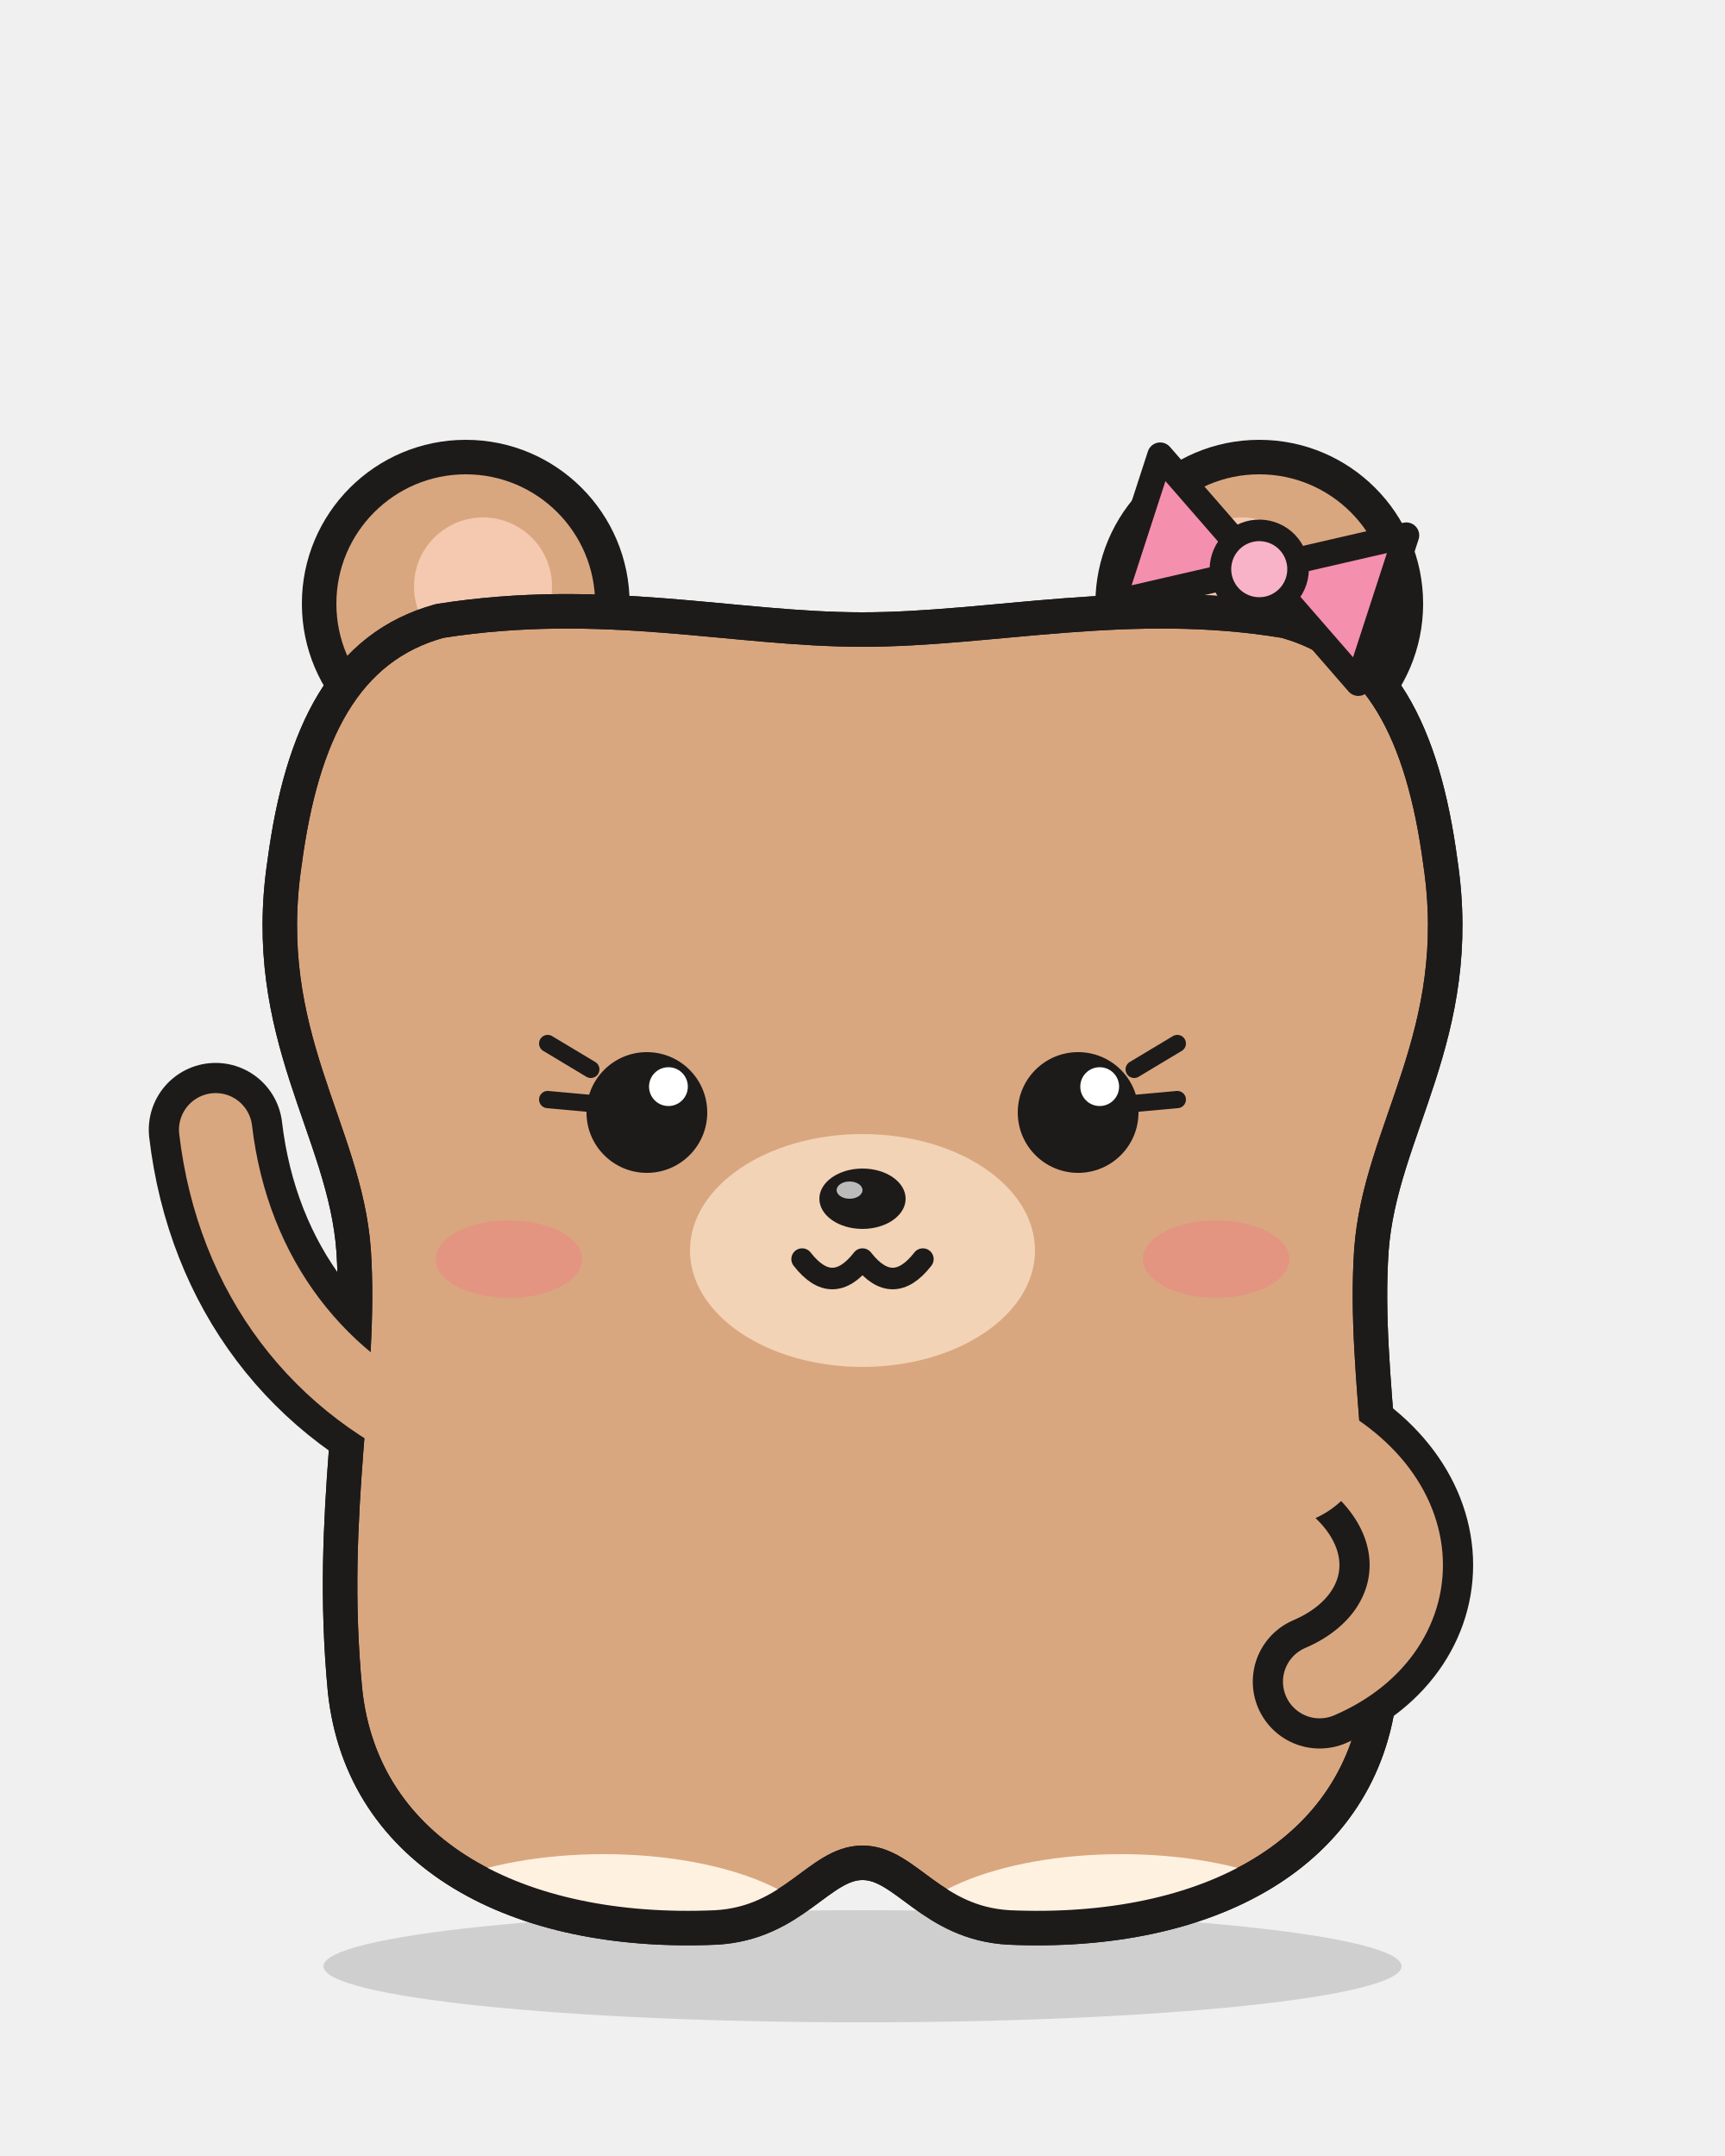
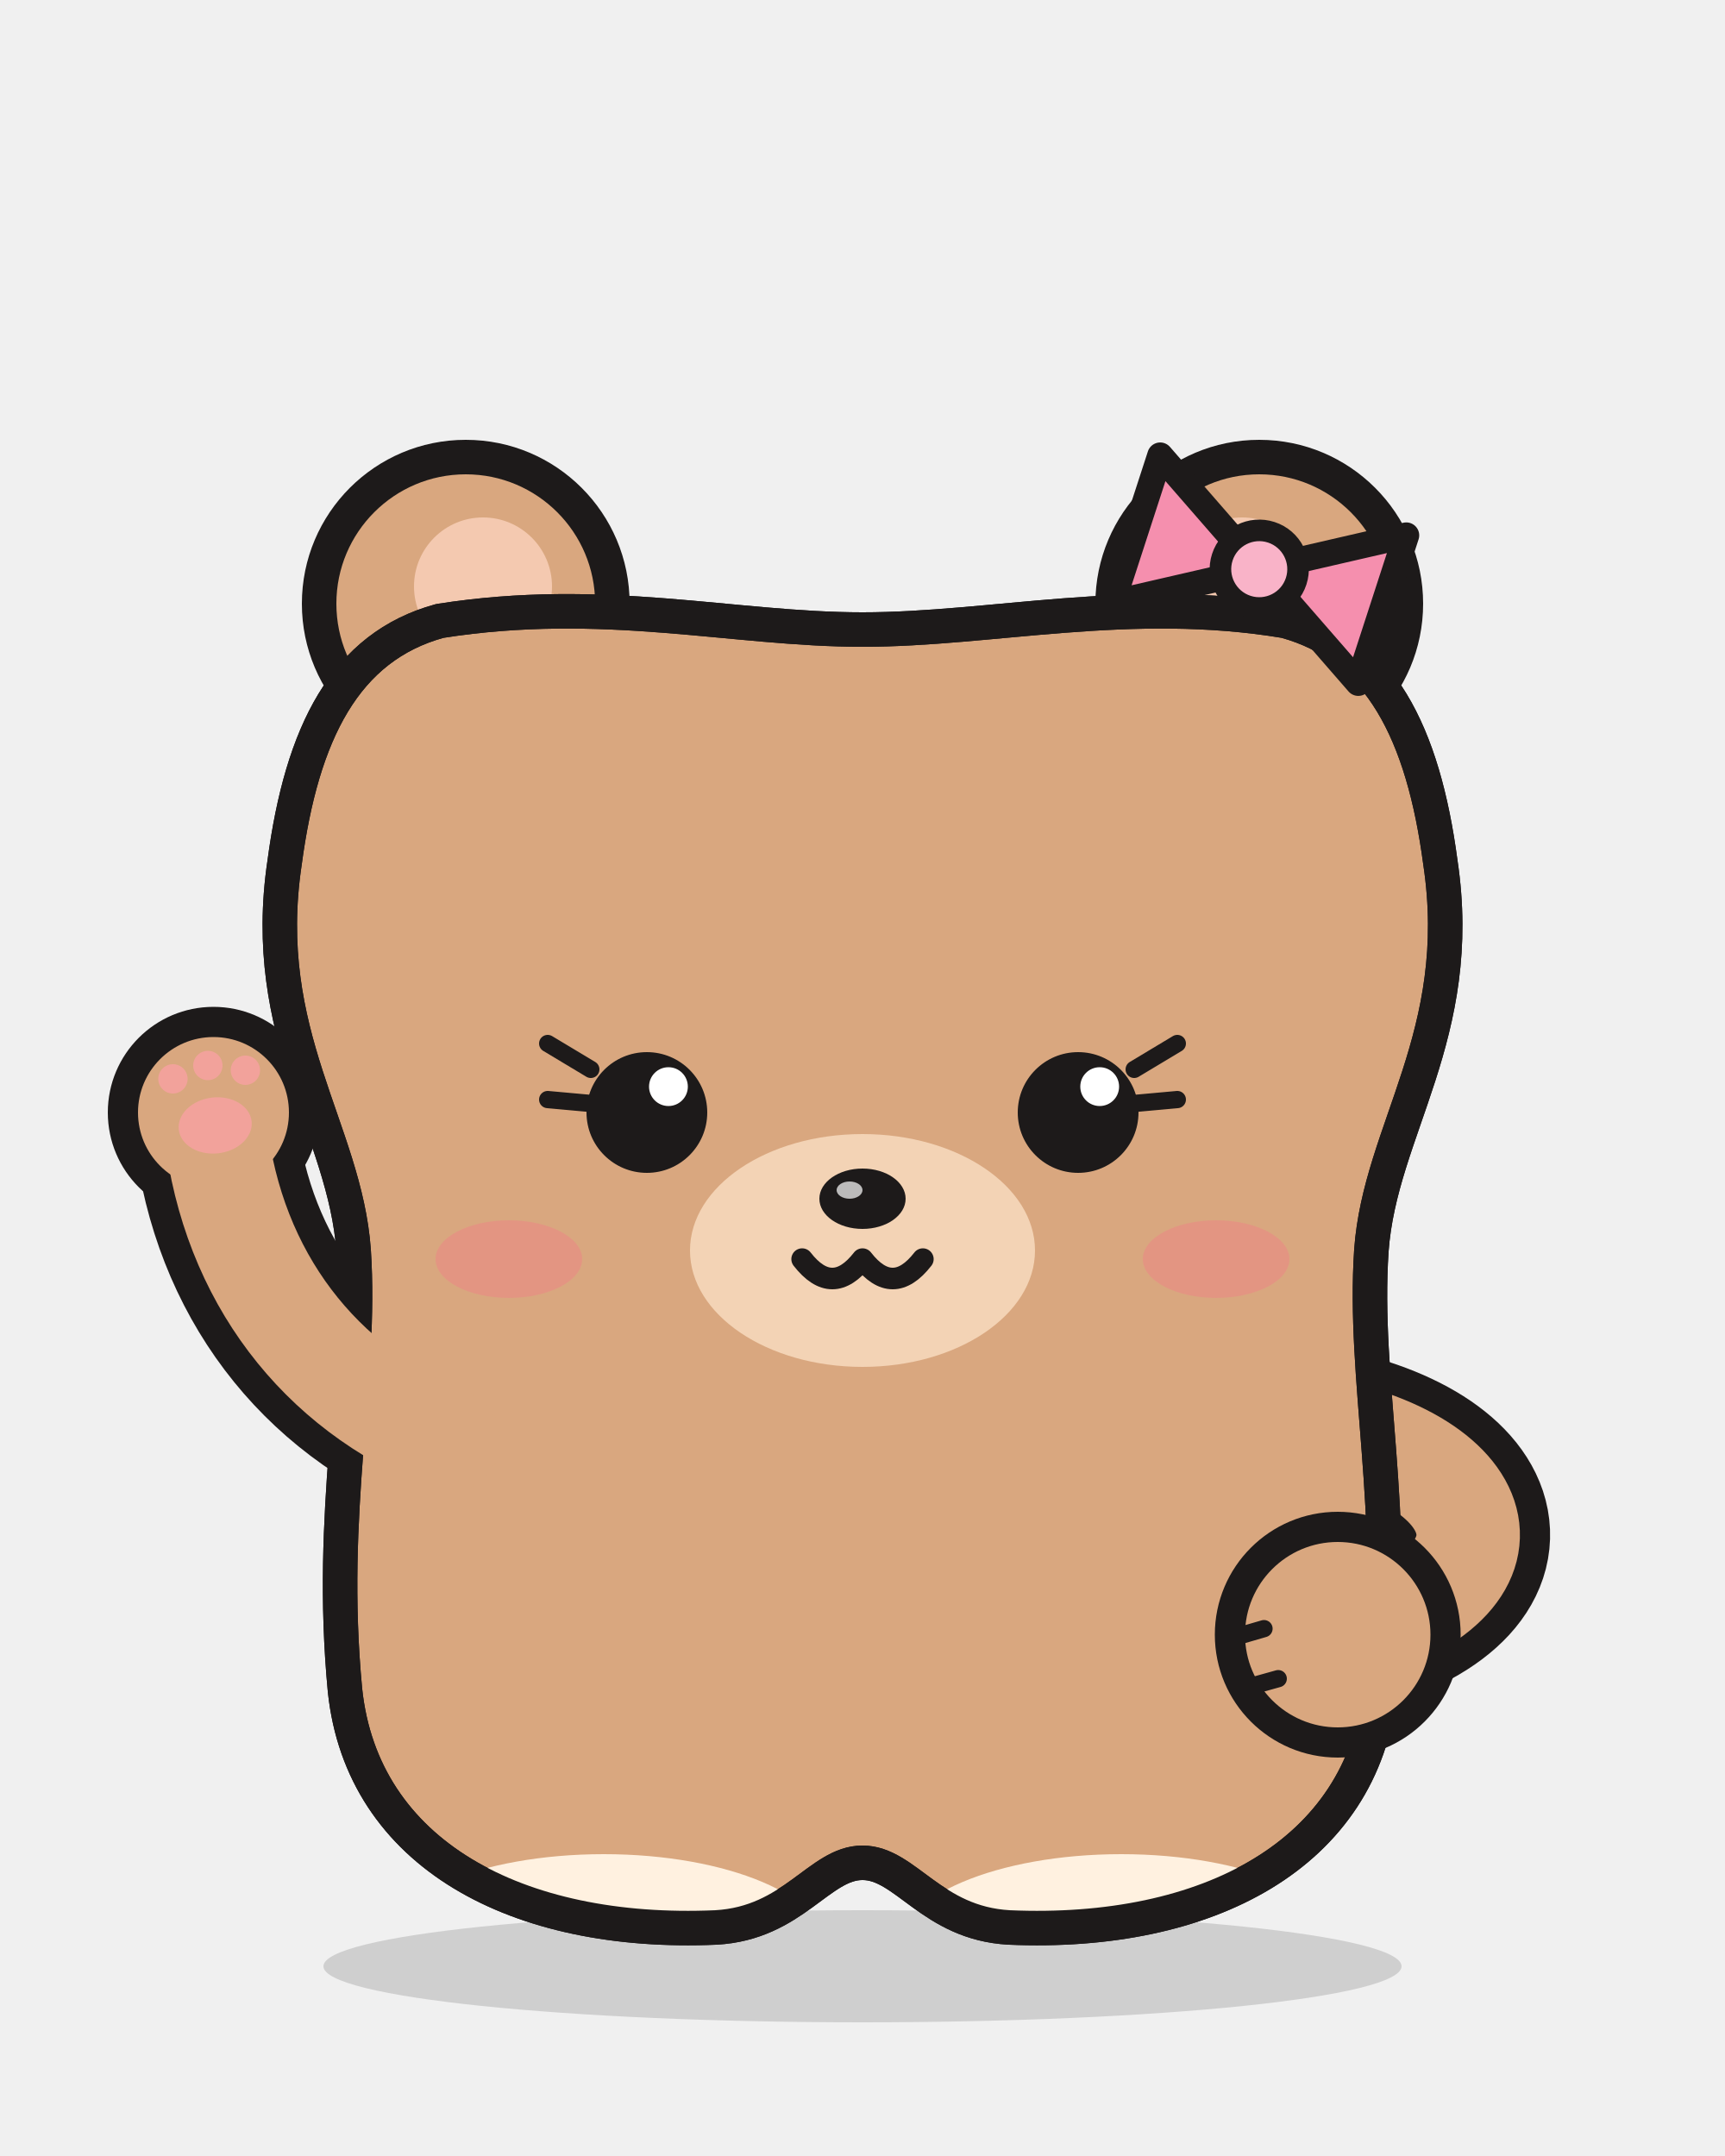
<svg xmlns="http://www.w3.org/2000/svg" viewBox="0 0 400 500" width="400" height="500" data-character="honey">
  <defs>
    <clipPath id="honey-clip">
      <path d="M200,432 C190,432 184,446 166,447 C120,449 84,430 80,392 C76,350 84,320 82,290 C80,262 60,240 66,200 C70,170 80,150 102,144 C140,138 170,146 200,146 C230,146 262,138 298,144 C320,150 330,170 334,200 C340,240 320,262 318,290 C316,320 324,350 320,392 C316,430 280,449 234,447 C216,446 210,432 200,432 Z" />
    </clipPath>
    <mask id="honey-arm-left-m" maskUnits="userSpaceOnUse" x="0" y="0" width="400" height="500">
      <rect width="400" height="500" fill="#fff" />
-       <circle cx="104" cy="332" r="40" fill="#000" clip-path="url(#honey-clip)" />
+       <circle cx="104" cy="332" r="400" fill="#000" clip-path="url(#honey-clip)" />
    </mask>
    <mask id="honey-arm-right-m" maskUnits="userSpaceOnUse" x="0" y="0" width="400" height="500">
      <rect width="400" height="500" fill="#fff" />
-       <circle cx="296" cy="332" r="22" fill="#000" clip-path="url(#honey-clip)" />
+       <circle cx="296" cy="332" r="400" fill="#000" clip-path="url(#honey-clip)" />
    </mask>
  </defs>
  <g id="shadow" class="L-shadow">
    <ellipse cx="200" cy="456" rx="125" ry="13" fill="#000" opacity=".14" />
  </g>
  <g id="ear-left" class="L-ear-left" data-pivot="112 160">
    <circle cx="108" cy="140" r="34" fill="#d9a77f" stroke="#1d1a1a" stroke-width="8" stroke-linejoin="round" stroke-linecap="round" />
    <circle cx="112" cy="136" r="16" fill="#f4c9b0" />
  </g>
  <g id="ear-right" class="L-ear-right" data-pivot="288 160">
    <circle cx="292" cy="140" r="34" fill="#d9a77f" stroke="#1d1a1a" stroke-width="8" stroke-linejoin="round" stroke-linecap="round" />
    <circle cx="288" cy="136" r="16" fill="#f4c9b0" />
+   </g>
+   <g id="arm-right" class="L-arm-right" data-pivot="296 332">
+     <path d="M298,330 C346,336 356,366 314,378" fill="none" stroke="#1d1a1a" stroke-width="38" stroke-linecap="round" stroke-linejoin="round" />
+     <path d="M298,330 C346,336 356,366 314,378" fill="none" stroke="#d9a77f" stroke-width="24" stroke-linecap="round" stroke-linejoin="round" />
  </g>
  <g id="body" class="L-body" data-pivot="200 440">
    <g id="body-base" class="L-body-base">
      <path d="M200,432 C190,432 184,446 166,447 C120,449 84,430 80,392 C76,350 84,320 82,290 C80,262 60,240 66,200 C70,170 80,150 102,144 C140,138 170,146 200,146 C230,146 262,138 298,144 C320,150 330,170 334,200 C340,240 320,262 318,290 C316,320 324,350 320,392 C316,430 280,449 234,447 C216,446 210,432 200,432 Z" fill="#d9a77f" stroke="#1d1a1a" stroke-width="8" stroke-linejoin="round" stroke-linecap="round" />
      <g clip-path="url(#honey-clip)">
        <ellipse cx="140" cy="452" rx="52" ry="22" fill="#fff1e0" />
        <ellipse cx="260" cy="452" rx="52" ry="22" fill="#fff1e0" />
      </g>
      <path d="M200,432 C190,432 184,446 166,447 C120,449 84,430 80,392 C76,350 84,320 82,290 C80,262 60,240 66,200 C70,170 80,150 102,144 C140,138 170,146 200,146 C230,146 262,138 298,144 C320,150 330,170 334,200 C340,240 320,262 318,290 C316,320 324,350 320,392 C316,430 280,449 234,447 C216,446 210,432 200,432 Z" fill="none" stroke="#1d1a1a" stroke-width="8" stroke-linejoin="round" />
    </g>
    <g id="muzzle" class="L-muzzle">
      <ellipse cx="200" cy="290" rx="40" ry="27" fill="#f3d3b5" />
    </g>
    <g id="eyes" class="L-eyes" data-pivot="200 258">
      <circle cx="150" cy="258" r="14" fill="#1d1a1a" />
      <circle cx="155" cy="252" r="4.5" fill="#fff" />
      <circle cx="250" cy="258" r="14" fill="#1d1a1a" />
      <circle cx="255" cy="252" r="4.5" fill="#fff" />
      <path d="M137,248 l-10,-6 M138,256 l-11,-1 M263,248 l10,-6 M262,256 l11,-1" fill="none" stroke="#1d1a1a" stroke-width="4" stroke-linecap="round" stroke-linejoin="round" />
    </g>
    <g id="blush" class="L-blush">
      <ellipse cx="118" cy="292" rx="17" ry="9" fill="#f07f86" opacity=".45" />
      <ellipse cx="282" cy="292" rx="17" ry="9" fill="#f07f86" opacity=".45" />
    </g>
    <g id="nose" class="L-nose" data-pivot="200 278">
      <ellipse cx="200" cy="278" rx="10" ry="7" fill="#1d1a1a" />
      <ellipse cx="197" cy="276" rx="3" ry="2" fill="#fff" opacity=".7" />
    </g>
    <g id="mouth-closed" class="L-mouth-closed" data-pivot="200 294">
      <path d="M186,292 q7,9 14,0 q7,9 14,0" fill="none" stroke="#1d1a1a" stroke-width="5" stroke-linecap="round" stroke-linejoin="round" />
    </g>
    <g id="mouth-open" class="L-mouth-open" data-pivot="200 300" style="display:none">
      <path d="M186,292 q7,6 14,0 q7,6 14,0" fill="none" stroke="#1d1a1a" stroke-width="5" stroke-linecap="round" stroke-linejoin="round" />
      <path d="M190,296 C190,318 210,318 210,296 Z" fill="#f2878f" stroke="#1d1a1a" stroke-width="5" stroke-linejoin="round" stroke-linecap="round" />
    </g>
  </g>
  <g id="arm-left" class="L-arm-left" data-pivot="104 332">
-     <path d="M104,334 C74,322 54,296 50,262" mask="url(#honey-arm-left-m)" fill="none" stroke="#1d1a1a" stroke-width="31" stroke-linecap="round" stroke-linejoin="round" />
-     <path d="M104,334 C74,322 54,296 50,262" fill="none" stroke="#d9a77f" stroke-width="17" stroke-linecap="round" stroke-linejoin="round" />
+     <path d="M104,334 C74,322 54,296 50,262" mask="url(#honey-arm-left-m)" fill="none" stroke="#1d1a1a" stroke-width="38" stroke-linecap="round" stroke-linejoin="round" />
+     <circle cx="49.5" cy="258.0" r="21" fill="#d9a77f" stroke="#1d1a1a" stroke-width="7" />
+     <path d="M104,334 C74,322 54,296 50,262" fill="none" stroke="#d9a77f" stroke-width="24" stroke-linecap="round" stroke-linejoin="round" />
+     <ellipse cx="49.9" cy="261.0" rx="6.5" ry="8.5" transform="rotate(-96.7 49.9 261.0)" fill="#f2a29b" />
+     <circle cx="40.1" cy="250.2" r="3.4" fill="#f2a29b" />
+     <circle cx="48.2" cy="247.1" r="3.4" fill="#f2a29b" />
+     <circle cx="56.9" cy="248.2" r="3.4" fill="#f2a29b" />
  </g>
-   <g id="arm-right" class="L-arm-right" data-pivot="296 332">
-     <path d="M298,330 C334,344 334,378 306,390" mask="url(#honey-arm-right-m)" fill="none" stroke="#1d1a1a" stroke-width="31" stroke-linecap="round" stroke-linejoin="round" />
-     <path d="M298,330 C334,344 334,378 306,390" fill="none" stroke="#d9a77f" stroke-width="17" stroke-linecap="round" stroke-linejoin="round" />
+   <g id="paw-right" class="L-paw-right" data-pivot="296 332">
+     <circle cx="310.2" cy="379.1" r="25" fill="#d9a77f" stroke="#1d1a1a" stroke-width="7" />
+     <path d="M287.8,391.7 L296.4,389.3" fill="none" stroke="#1d1a1a" stroke-width="4" stroke-linecap="round" stroke-linejoin="round" />
+     <path d="M284.5,380.2 L293.1,377.7" fill="none" stroke="#1d1a1a" stroke-width="4" stroke-linecap="round" stroke-linejoin="round" />
  </g>
  <g id="bow" class="L-bow" data-pivot="292 132">
    <g transform="rotate(18 292 132)">
      <path d="M292,132 L262,114 L262,150 Z" fill="#f58fae" stroke="#1d1a1a" stroke-width="6" stroke-linejoin="round" stroke-linecap="round" />
      <path d="M292,132 L322,114 L322,150 Z" fill="#f58fae" stroke="#1d1a1a" stroke-width="6" stroke-linejoin="round" stroke-linecap="round" />
      <circle cx="292" cy="132" r="9" fill="#f9b3c8" stroke="#1d1a1a" stroke-width="5" stroke-linejoin="round" stroke-linecap="round" />
    </g>
  </g>
</svg>
